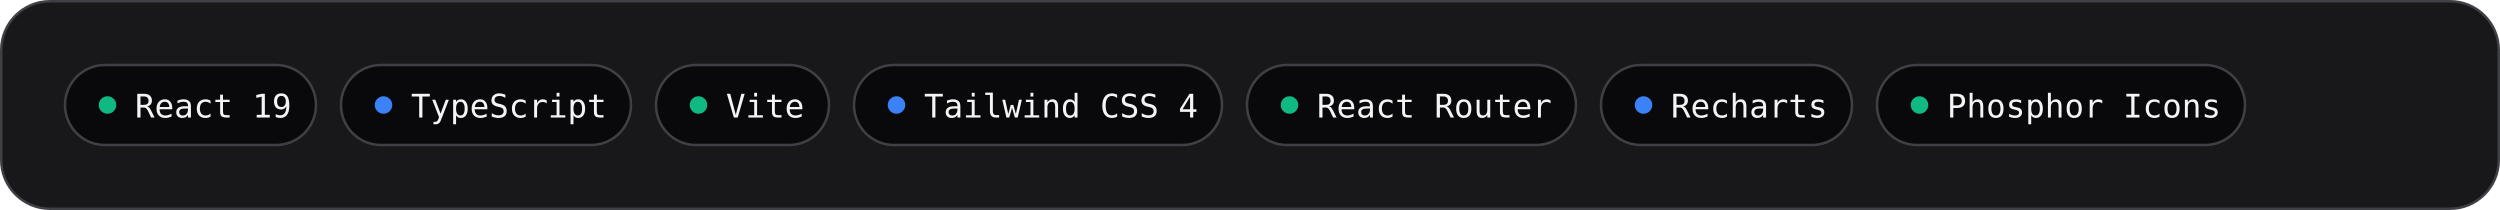
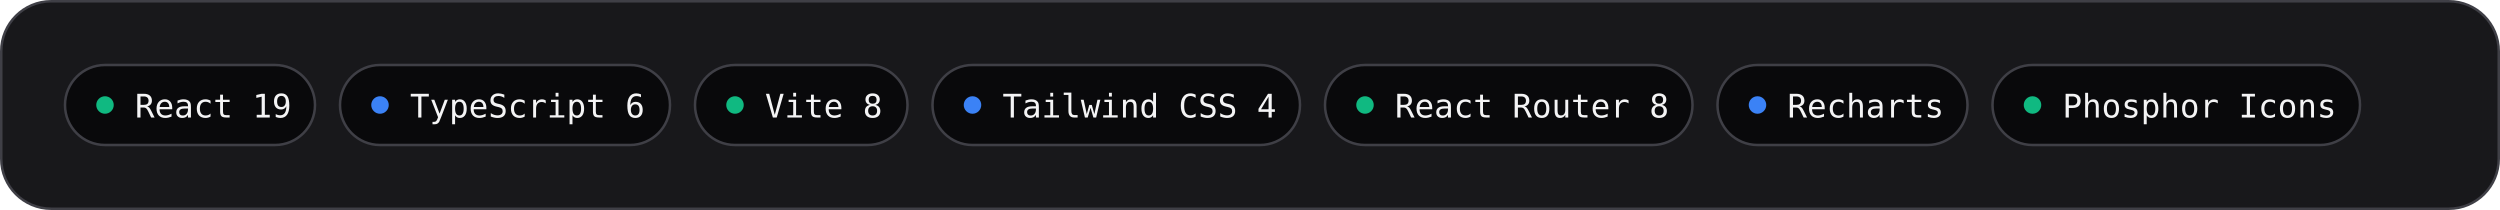
- <svg xmlns="http://www.w3.org/2000/svg" width="1000" height="84" viewBox="0 0 1000 84" role="img" aria-label="Stack: React 19, TypeScript, Vite, Tailwind CSS 4, React Router, Recharts, Phosphor Icons">
+ <svg xmlns="http://www.w3.org/2000/svg" width="1000" height="84" viewBox="0 0 1000 84" role="img" aria-label="Stack: React 19, TypeScript 6, Vite 8, Tailwind CSS 4, React Router 8, Recharts, Phosphor Icons">
  <defs>
    <linearGradient id="g" x1="0" y1="0" x2="1" y2="0">
      <stop offset="0" stop-color="#10b981" />
      <stop offset="1" stop-color="#3b82f6" />
    </linearGradient>
  </defs>
-   <rect x=".5" y=".5" width="999" height="83" rx="19.5" fill="#18181b" stroke="#3f3f46" />
-   <rect x="26" y="26" width="100.4" height="32" rx="16" fill="#09090b" stroke="#3f3f46" />
-   <circle cx="43" cy="42" r="3.5" fill="#10b981" />
+   <rect x="0.5" y="0.5" width="999" height="83" rx="20" fill="#18181b" stroke="#3f3f46" />
+   <rect x="26" y="26" width="100" height="32" rx="16" fill="#09090b" stroke="#3f3f46" />
+   <circle cx="42" cy="42" r="3.5" fill="#10b981" />
  <text x="54" y="47" font-family="ui-monospace,'SFMono-Regular',Menlo,Consolas,monospace" font-size="13" fill="#f4f4f5">React 19</text>
-   <rect x="136.4" y="26" width="116.0" height="32" rx="16" fill="#09090b" stroke="#3f3f46" />
-   <circle cx="153.4" cy="42" r="3.5" fill="#3b82f6" />
-   <text x="164.4" y="47" font-family="ui-monospace,'SFMono-Regular',Menlo,Consolas,monospace" font-size="13" fill="#f4f4f5">TypeScript</text>
-   <rect x="262.4" y="26" width="69.2" height="32" rx="16" fill="#09090b" stroke="#3f3f46" />
-   <circle cx="279.4" cy="42" r="3.5" fill="#10b981" />
-   <text x="290.4" y="47" font-family="ui-monospace,'SFMono-Regular',Menlo,Consolas,monospace" font-size="13" fill="#f4f4f5">Vite</text>
-   <rect x="341.6" y="26" width="147.2" height="32" rx="16" fill="#09090b" stroke="#3f3f46" />
-   <circle cx="358.6" cy="42" r="3.5" fill="#3b82f6" />
-   <text x="369.6" y="47" font-family="ui-monospace,'SFMono-Regular',Menlo,Consolas,monospace" font-size="13" fill="#f4f4f5">Tailwind CSS 4</text>
-   <rect x="498.8" y="26" width="131.6" height="32" rx="16" fill="#09090b" stroke="#3f3f46" />
-   <circle cx="515.8" cy="42" r="3.5" fill="#10b981" />
-   <text x="526.8" y="47" font-family="ui-monospace,'SFMono-Regular',Menlo,Consolas,monospace" font-size="13" fill="#f4f4f5">React Router</text>
-   <rect x="640.4" y="26" width="100.4" height="32" rx="16" fill="#09090b" stroke="#3f3f46" />
-   <circle cx="657.4" cy="42" r="3.5" fill="#3b82f6" />
-   <text x="668.4" y="47" font-family="ui-monospace,'SFMono-Regular',Menlo,Consolas,monospace" font-size="13" fill="#f4f4f5">Recharts</text>
-   <rect x="750.8" y="26" width="147.2" height="32" rx="16" fill="#09090b" stroke="#3f3f46" />
-   <circle cx="767.8" cy="42" r="3.5" fill="#10b981" />
-   <text x="778.8" y="47" font-family="ui-monospace,'SFMono-Regular',Menlo,Consolas,monospace" font-size="13" fill="#f4f4f5">Phosphor Icons</text>
+   <rect x="136" y="26" width="132" height="32" rx="16" fill="#09090b" stroke="#3f3f46" />
+   <circle cx="152" cy="42" r="3.5" fill="#3b82f6" />
+   <text x="164" y="47" font-family="ui-monospace,'SFMono-Regular',Menlo,Consolas,monospace" font-size="13" fill="#f4f4f5">TypeScript 6</text>
+   <rect x="278" y="26" width="85" height="32" rx="16" fill="#09090b" stroke="#3f3f46" />
+   <circle cx="294" cy="42" r="3.5" fill="#10b981" />
+   <text x="306" y="47" font-family="ui-monospace,'SFMono-Regular',Menlo,Consolas,monospace" font-size="13" fill="#f4f4f5">Vite 8</text>
+   <rect x="373" y="26" width="147" height="32" rx="16" fill="#09090b" stroke="#3f3f46" />
+   <circle cx="389" cy="42" r="3.5" fill="#3b82f6" />
+   <text x="401" y="47" font-family="ui-monospace,'SFMono-Regular',Menlo,Consolas,monospace" font-size="13" fill="#f4f4f5">Tailwind CSS 4</text>
+   <rect x="530" y="26" width="147" height="32" rx="16" fill="#09090b" stroke="#3f3f46" />
+   <circle cx="546" cy="42" r="3.5" fill="#10b981" />
+   <text x="558" y="47" font-family="ui-monospace,'SFMono-Regular',Menlo,Consolas,monospace" font-size="13" fill="#f4f4f5">React Router 8</text>
+   <rect x="687" y="26" width="100" height="32" rx="16" fill="#09090b" stroke="#3f3f46" />
+   <circle cx="703" cy="42" r="3.5" fill="#3b82f6" />
+   <text x="715" y="47" font-family="ui-monospace,'SFMono-Regular',Menlo,Consolas,monospace" font-size="13" fill="#f4f4f5">Recharts</text>
+   <rect x="797" y="26" width="147" height="32" rx="16" fill="#09090b" stroke="#3f3f46" />
+   <circle cx="813" cy="42" r="3.5" fill="#10b981" />
+   <text x="825" y="47" font-family="ui-monospace,'SFMono-Regular',Menlo,Consolas,monospace" font-size="13" fill="#f4f4f5">Phosphor Icons</text>
</svg>
